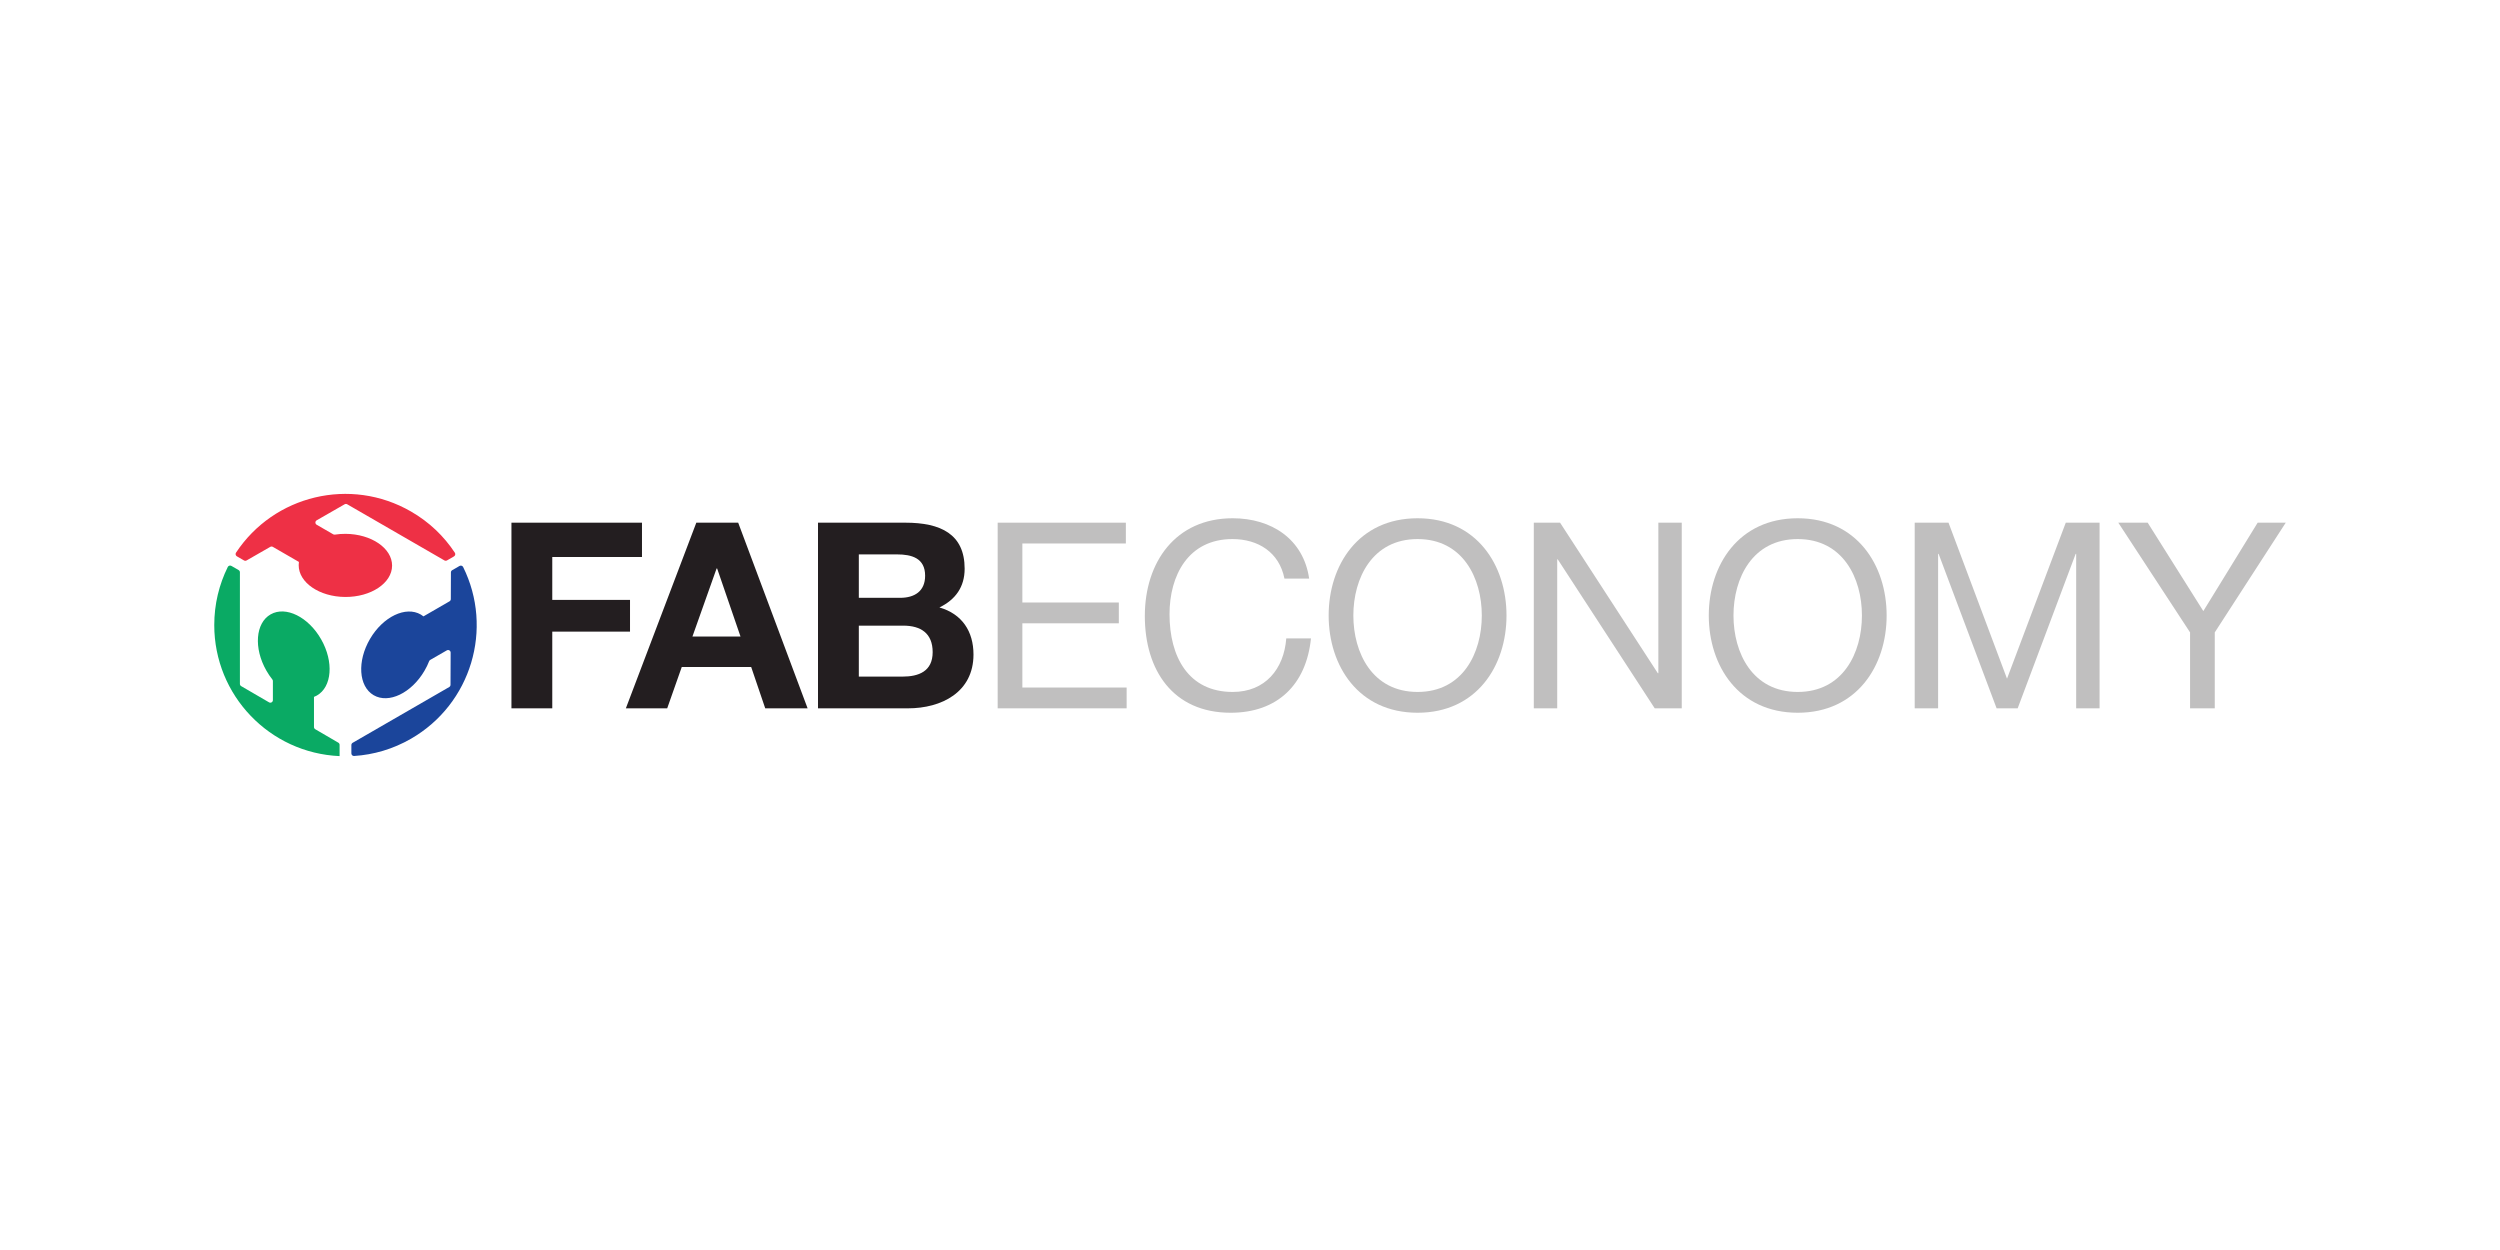
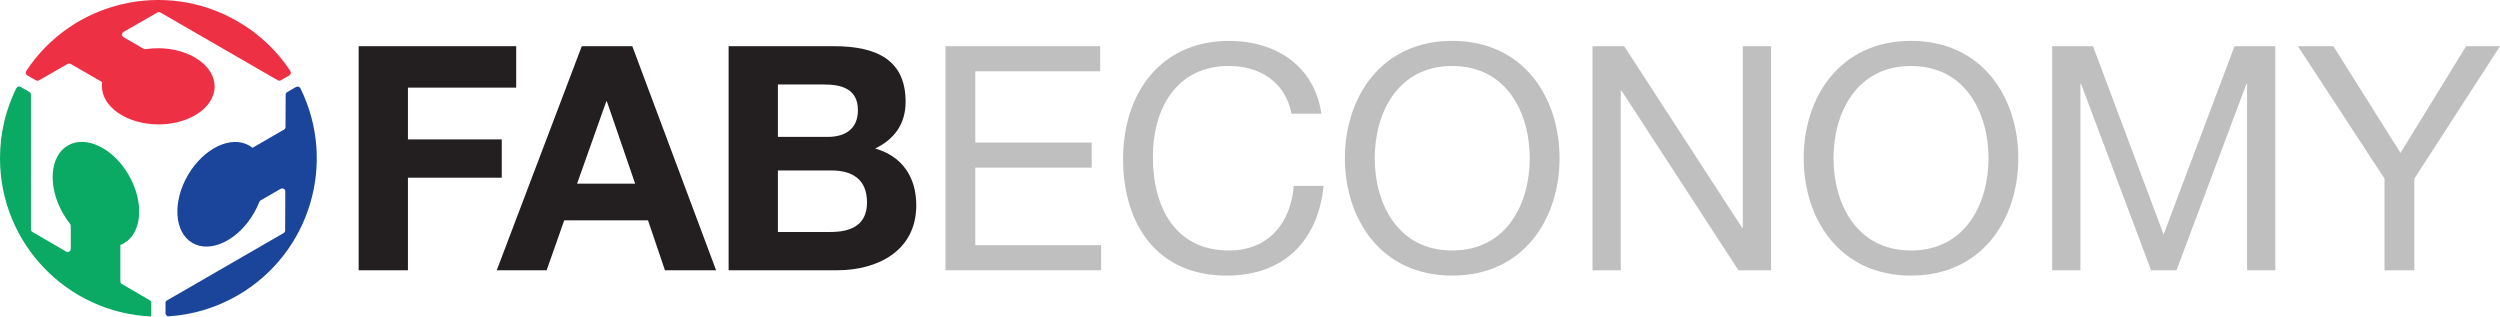
- <svg xmlns="http://www.w3.org/2000/svg" version="1.1" id="Layer_6_copy" x="0px" y="0px" width="500px" height="250px" viewBox="0 0 500 250" enable-background="new 0 0 500 250" xml:space="preserve">
+ <svg xmlns="http://www.w3.org/2000/svg" version="1.1" id="fabeconomy" x="0px" y="0px" width="157.993px" height="20px" viewBox="0 0 157.993 20" enable-background="new 0 0 157.993 20" xml:space="preserve">
  <g>
-     <path fill="#0AAA64" d="M67.919,151.223v-2.247c0-0.182-0.097-0.35-0.254-0.441l-4.615-2.69c-0.157-0.092-0.254-0.26-0.254-0.441   v-6.025c0.193-0.077,0.389-0.164,0.573-0.271c3.033-1.719,3.418-6.756,0.863-11.237c-2.547-4.486-7.074-6.724-10.103-4.998   c-3.032,1.717-3.42,6.752-0.861,11.236c0.364,0.642,0.769,1.238,1.201,1.779c0.07,0.088,0.109,0.196,0.109,0.309v3.83   c0,0.394-0.427,0.64-0.768,0.442l-5.574-3.243c-0.157-0.092-0.254-0.26-0.254-0.442V114.46c0-0.183-0.097-0.351-0.255-0.442   l-1.45-0.838c-0.256-0.148-0.589-0.051-0.72,0.214c-1.734,3.506-2.705,7.439-2.705,11.614   C42.851,139.11,53.964,150.614,67.919,151.223" />
-     <path fill="#EE3045" d="M54.057,109.372c0.158-0.091,0.352-0.09,0.51,0.001l5.215,3.012c-0.031,0.209-0.044,0.422-0.044,0.637   c-0.021,3.485,4.139,6.337,9.298,6.372c5.159,0.029,9.361-2.77,9.382-6.257c0.02-3.484-4.146-6.333-9.304-6.369   c-0.735-0.005-1.452,0.05-2.138,0.157c-0.113,0.018-0.226-0.003-0.325-0.06l-3.315-1.916c-0.341-0.197-0.34-0.69,0.001-0.886   l5.593-3.209c0.158-0.091,0.352-0.09,0.51,0.001l19.446,11.231c0.158,0.091,0.353,0.091,0.511,0l1.399-0.807   c0.255-0.147,0.339-0.483,0.177-0.729c-2.174-3.302-5.115-6.14-8.771-8.247c-12.091-6.983-27.412-3.26-35.001,8.232   c-0.162,0.246-0.08,0.582,0.175,0.729l1.43,0.826c0.158,0.091,0.352,0.091,0.51,0.001L54.057,109.372z" />
-     <path fill="#1B459B" d="M90.163,119.822c-0.001,0.182-0.098,0.349-0.255,0.44l-5.215,3.014c-0.164-0.135-0.335-0.256-0.524-0.364   c-3.007-1.757-7.564,0.42-10.167,4.873c-2.605,4.453-2.284,9.49,0.724,11.25c3.007,1.761,7.558-0.418,10.165-4.875   c0.373-0.631,0.687-1.277,0.936-1.923c0.041-0.106,0.115-0.194,0.214-0.251l3.322-1.913c0.341-0.197,0.768,0.051,0.766,0.445   l-0.025,6.445c-0.001,0.182-0.098,0.35-0.255,0.441l-19.319,11.157c-0.158,0.091-0.255,0.26-0.255,0.443v1.677   c0,0.296,0.25,0.536,0.545,0.517c3.899-0.253,7.784-1.376,11.395-3.459c12.059-6.967,16.503-22.029,10.412-34.334   c-0.131-0.265-0.464-0.362-0.72-0.215l-1.467,0.846c-0.158,0.091-0.255,0.259-0.256,0.441L90.163,119.822z" />
+     <g>
+       <path fill="#0AAA64" d="M9.56,20v-0.857c0-0.069-0.037-0.133-0.097-0.168l-1.76-1.026c-0.06-0.035-0.097-0.099-0.097-0.168v-2.298    c0.074-0.03,0.148-0.063,0.218-0.104c1.157-0.656,1.303-2.576,0.329-4.285C7.183,9.383,5.456,8.53,4.301,9.188    c-1.156,0.655-1.304,2.575-0.328,4.285c0.139,0.245,0.293,0.472,0.458,0.678c0.027,0.034,0.041,0.075,0.041,0.118v1.461    c0,0.15-0.163,0.244-0.293,0.168l-2.126-1.237c-0.06-0.035-0.097-0.099-0.097-0.168V5.981c0-0.07-0.037-0.134-0.097-0.169    L1.306,5.492c-0.098-0.056-0.225-0.02-0.275,0.081C0.37,6.911,0,8.411,0,10.003C0,15.381,4.238,19.768,9.56,20" />
+       <path fill="#EE3045" d="M4.274,4.04c0.06-0.035,0.134-0.034,0.194,0l1.989,1.149C6.445,5.269,6.44,5.35,6.44,5.432    c-0.008,1.329,1.578,2.416,3.546,2.43c1.967,0.011,3.57-1.056,3.578-2.386c0.008-1.329-1.581-2.415-3.548-2.429    C9.735,3.045,9.462,3.066,9.2,3.107C9.157,3.114,9.114,3.106,9.076,3.084L7.812,2.353c-0.13-0.075-0.13-0.263,0.001-0.338    l2.133-1.224c0.06-0.035,0.134-0.034,0.194,0l7.416,4.283c0.06,0.035,0.135,0.035,0.195,0l0.533-0.308    c0.097-0.056,0.129-0.184,0.067-0.278c-0.829-1.259-1.951-2.341-3.345-3.145C10.396-1.319,4.553,0.101,1.659,4.484    C1.597,4.577,1.628,4.706,1.726,4.762l0.545,0.315c0.06,0.035,0.134,0.035,0.194,0L4.274,4.04z" />
+       <path fill="#1B459B" d="M18.043,8.025c0,0.069-0.037,0.133-0.097,0.168l-1.989,1.149c-0.063-0.052-0.128-0.098-0.2-0.139    c-1.147-0.67-2.884,0.16-3.877,1.858c-0.993,1.698-0.871,3.619,0.276,4.29c1.147,0.672,2.882-0.16,3.876-1.859    c0.142-0.241,0.262-0.487,0.357-0.733c0.016-0.041,0.044-0.074,0.082-0.096l1.267-0.73c0.13-0.075,0.293,0.019,0.292,0.17    l-0.009,2.458c0,0.069-0.037,0.133-0.097,0.168l-7.367,4.255c-0.06,0.035-0.097,0.099-0.097,0.169v0.64    c0,0.113,0.095,0.204,0.208,0.197c1.487-0.096,2.969-0.525,4.345-1.319c4.599-2.657,6.293-8.401,3.971-13.093    c-0.05-0.101-0.177-0.138-0.274-0.082l-0.559,0.323c-0.06,0.035-0.097,0.099-0.098,0.168L18.043,8.025z" />
+     </g>
    <g>
      <g>
-         <path fill="#231E20" d="M102.291,104.536h26.105v6.864h-17.941v8.58h15.548v6.345h-15.548v15.341h-8.165V104.536z" />
-         <path fill="#231E20" d="M139.264,104.536h8.373l13.884,37.13h-8.476l-2.809-8.269h-13.884l-2.912,8.269h-8.268L139.264,104.536z      M138.484,127.313h9.62l-4.68-13.625h-0.104L138.484,127.313z" />
-         <path fill="#231E20" d="M163.6,104.536h17.473c7.072,0,11.856,2.288,11.856,9.204c0,3.641-1.82,6.188-5.044,7.749     c4.524,1.3,6.812,4.785,6.812,9.413c0,7.54-6.396,10.765-13.104,10.765H163.6V104.536z M171.765,119.564h8.268     c2.86,0,4.992-1.3,4.992-4.42c0-3.536-2.704-4.264-5.616-4.264h-7.644V119.564z M171.765,135.321h8.736     c3.224,0,6.032-1.04,6.032-4.888c0-3.797-2.392-5.305-5.876-5.305h-8.892V135.321z" />
-         <path fill="#C0BFBF" d="M199.533,104.536h25.637v4.16h-20.697v11.805h19.293v4.16h-19.293v12.845h20.854v4.16h-25.793V104.536z" />
-         <path fill="#C0BFBF" d="M256.89,115.717c-1.04-5.252-5.252-7.904-10.4-7.904c-8.841,0-12.585,7.28-12.585,15.028     c0,8.477,3.744,15.549,12.637,15.549c6.5,0,10.244-4.576,10.713-10.713h4.939c-0.936,9.257-6.708,14.873-16.068,14.873     c-11.544,0-17.16-8.528-17.16-19.345c0-10.765,6.136-19.553,17.576-19.553c7.748,0,14.145,4.16,15.289,12.064H256.89z" />
-         <path fill="#C0BFBF" d="M283.515,103.652c11.805,0,17.785,9.36,17.785,19.448c0,10.089-5.979,19.449-17.785,19.449     c-11.805,0-17.784-9.36-17.784-19.449C265.731,113.013,271.71,103.652,283.515,103.652z M283.515,138.39     c9.048,0,12.845-7.801,12.845-15.289s-3.797-15.288-12.845-15.288c-9.048,0-12.845,7.8-12.845,15.288     S274.467,138.39,283.515,138.39z" />
-         <path fill="#C0BFBF" d="M306.761,104.536h5.252l19.553,30.109h0.104v-30.109h4.681v37.13h-5.408l-19.397-29.798h-0.104v29.798     h-4.681V104.536z" />
-         <path fill="#C0BFBF" d="M359.542,103.652c11.805,0,17.785,9.36,17.785,19.448c0,10.089-5.98,19.449-17.785,19.449     s-17.785-9.36-17.785-19.449C341.757,113.013,347.737,103.652,359.542,103.652z M359.542,138.39     c9.049,0,12.845-7.801,12.845-15.289s-3.796-15.288-12.845-15.288s-12.845,7.8-12.845,15.288S350.493,138.39,359.542,138.39z" />
-         <path fill="#C0BFBF" d="M382.942,104.536h6.76l11.701,31.201l11.752-31.201h6.761v37.13h-4.681v-30.89h-0.104l-11.597,30.89     h-4.212l-11.597-30.89h-0.104v30.89h-4.68V104.536z" />
-         <path fill="#C0BFBF" d="M442.952,126.481v15.185h-4.939v-15.185l-14.354-21.945h5.877l11.128,17.681l10.868-17.681h5.617     L442.952,126.481z" />
+         <path fill="#231E20" d="M22.667,2.92h9.955v2.618h-6.842V8.81h5.929v2.42h-5.929v5.85h-3.114V2.92z" />
+         <path fill="#231E20" d="M36.767,2.92h3.193l5.295,14.159h-3.232l-1.071-3.153h-5.295l-1.111,3.153h-3.153L36.767,2.92z      M36.47,11.606h3.669l-1.785-5.196h-0.04L36.47,11.606z" />
+         <path fill="#231E20" d="M46.048,2.92h6.663c2.697,0,4.521,0.873,4.521,3.51c0,1.388-0.694,2.36-1.924,2.955     c1.725,0.496,2.598,1.824,2.598,3.589c0,2.875-2.439,4.105-4.997,4.105h-6.862V2.92z M49.161,8.651h3.153     c1.091,0,1.904-0.496,1.904-1.686c0-1.349-1.031-1.626-2.142-1.626h-2.915V8.651z M49.161,14.66h3.332     c1.23,0,2.3-0.397,2.3-1.864c0-1.448-0.912-2.023-2.241-2.023h-3.391V14.66z" />
+         <path fill="#C0BFBF" d="M59.751,2.92h9.777v1.586h-7.893v4.502h7.357v1.586h-7.357v4.898h7.952v1.586h-9.836V2.92z" />
+         <path fill="#C0BFBF" d="M81.624,7.184c-0.397-2.003-2.003-3.014-3.966-3.014c-3.371,0-4.799,2.776-4.799,5.731     c0,3.233,1.428,5.93,4.819,5.93c2.479,0,3.907-1.745,4.085-4.085h1.884c-0.357,3.53-2.558,5.672-6.128,5.672     c-4.402,0-6.544-3.252-6.544-7.377c0-4.105,2.34-7.456,6.703-7.456c2.955,0,5.394,1.586,5.83,4.601H81.624z" />
+         <path fill="#C0BFBF" d="M91.777,2.583c4.502,0,6.782,3.57,6.782,7.417c0,3.847-2.28,7.417-6.782,7.417     c-4.502,0-6.782-3.57-6.782-7.417C84.995,6.153,87.276,2.583,91.777,2.583z M91.777,15.83c3.451,0,4.899-2.975,4.899-5.83     s-1.448-5.83-4.899-5.83c-3.45,0-4.898,2.974-4.898,5.83S88.327,15.83,91.777,15.83z" />
+         <path fill="#C0BFBF" d="M100.642,2.92h2.003l7.456,11.482h0.04V2.92h1.785v14.159h-2.062l-7.397-11.363h-0.039v11.363h-1.785     V2.92z" />
+         <path fill="#C0BFBF" d="M120.77,2.583c4.502,0,6.782,3.57,6.782,7.417c0,3.847-2.281,7.417-6.782,7.417     c-4.502,0-6.782-3.57-6.782-7.417C113.988,6.153,116.268,2.583,120.77,2.583z M120.77,15.83c3.451,0,4.898-2.975,4.898-5.83     s-1.448-5.83-4.898-5.83s-4.898,2.974-4.898,5.83S117.319,15.83,120.77,15.83z" />
+         <path fill="#C0BFBF" d="M129.694,2.92h2.578l4.462,11.899l4.482-11.899h2.578v14.159h-1.785V5.3h-0.039l-4.422,11.779h-1.606     L131.518,5.3h-0.04v11.779h-1.785V2.92z" />
+         <path fill="#C0BFBF" d="M152.579,11.289v5.791h-1.884v-5.791l-5.474-8.368h2.241l4.244,6.743l4.145-6.743h2.142L152.579,11.289z" />
      </g>
    </g>
  </g>
</svg>
